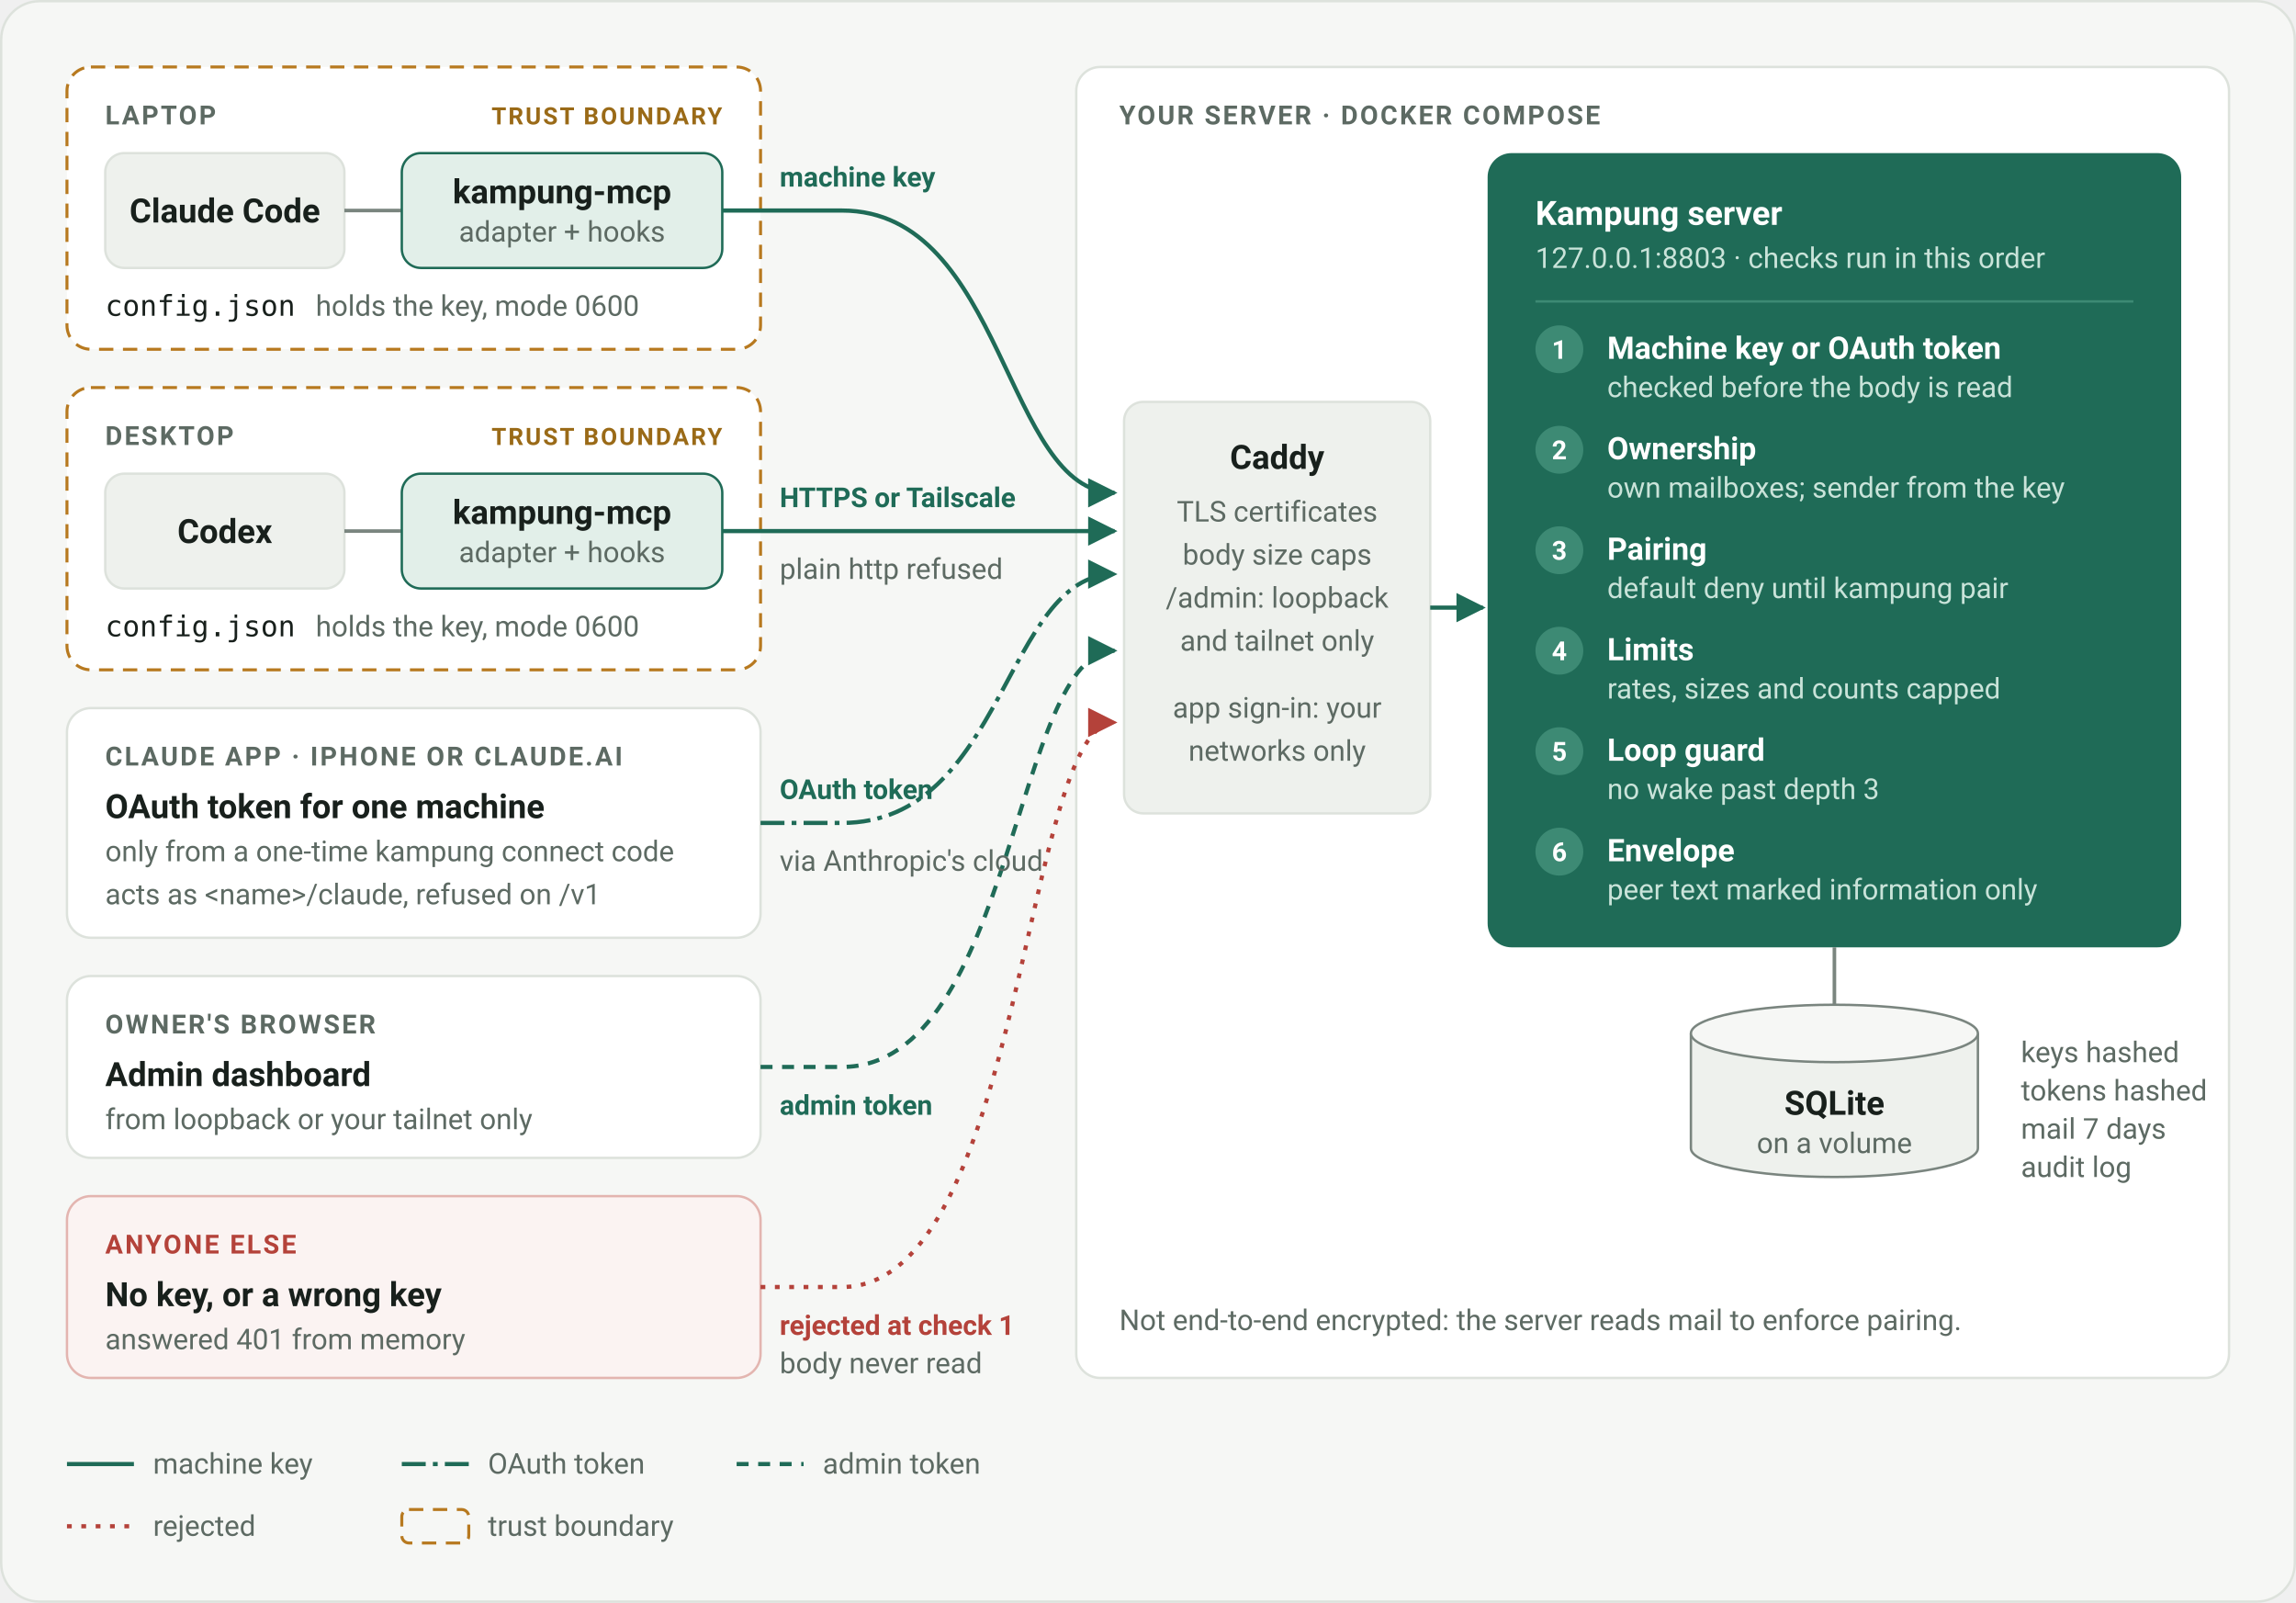
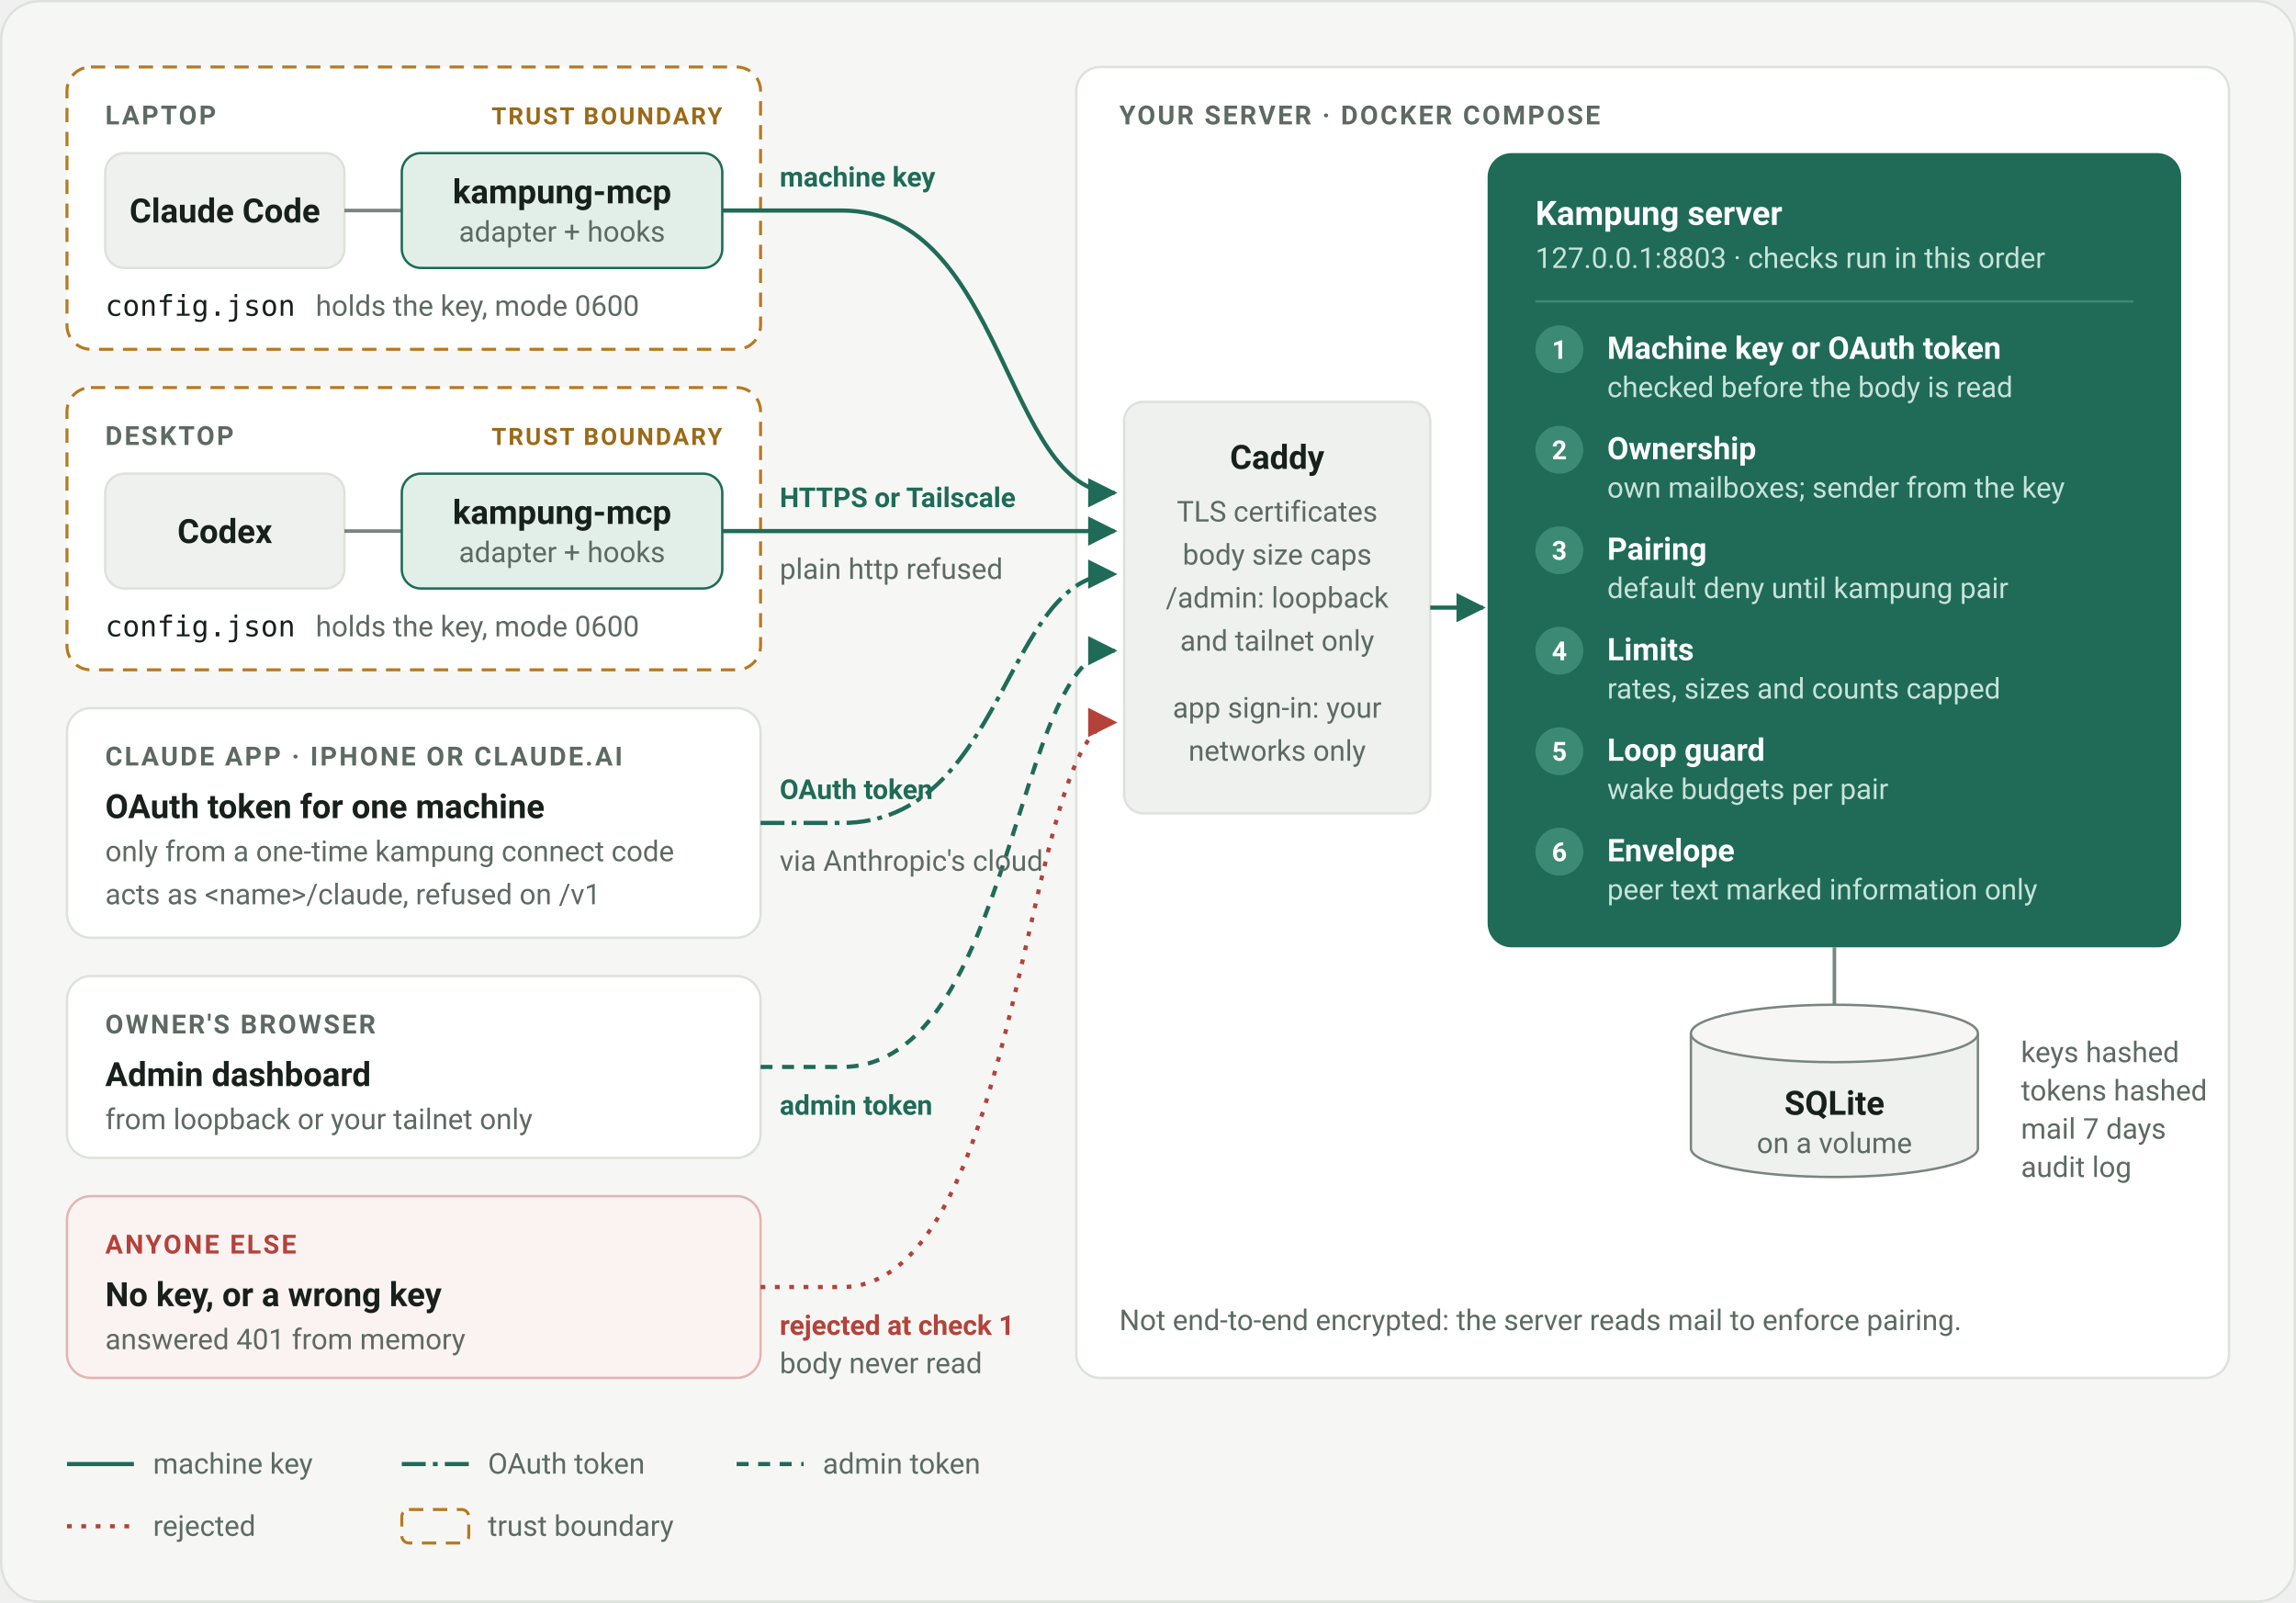
<svg xmlns="http://www.w3.org/2000/svg" width="960" height="670" viewBox="0 0 960 670" role="img" aria-labelledby="t d">
  <defs>
    <marker id="arrow" viewBox="0 0 10 10" refX="9" refY="5" markerWidth="7" markerHeight="7" orient="auto-start-reverse">
      <path d="M0,0 L10,5 L0,10 z" fill="#1f6b57" />
    </marker>
    <marker id="stop" viewBox="0 0 10 10" refX="9" refY="5" markerWidth="7" markerHeight="7" orient="auto-start-reverse">
      <path d="M0,0 L10,5 L0,10 z" fill="#b4423a" />
    </marker>
    <style>
      text { font-family: -apple-system, BlinkMacSystemFont, "Segoe UI", Roboto, "Helvetica Neue", Arial, sans-serif; fill: #18201c; }
      .eyebrow { font-size: 11px; font-weight: 600; letter-spacing: 0.08em; fill: #5d6a63; }
      .boundary { font-size: 10px; font-weight: 600; letter-spacing: 0.08em; fill: #9a6a17; }
      .title { font-size: 14px; font-weight: 600; }
      .row { font-size: 13px; font-weight: 600; }
      .sub { font-size: 12px; fill: #5d6a63; }
      .mono { font-family: ui-monospace, "SF Mono", Menlo, Consolas, monospace; font-size: 12px; }
      .on-dark { fill: #ffffff; }
      .on-dark-sub { fill: #c9e3d9; }
      .num { font-size: 11px; font-weight: 700; fill: #ffffff; }
      .edge { font-size: 11.5px; font-weight: 600; fill: #1f6b57; }
      .danger { fill: #b4423a; }
    </style>
  </defs>
  <rect x="0.5" y="0.5" width="959" height="669" rx="16" fill="#f6f7f5" stroke="#dde2dc" />
  <g>
    <rect x="28" y="28" width="290" height="118" rx="10" fill="#ffffff" stroke="#b7791f" stroke-width="1.25" stroke-dasharray="6 4" />
    <text x="44" y="52" class="eyebrow">LAPTOP</text>
    <text x="302" y="52" text-anchor="end" class="boundary">TRUST BOUNDARY</text>
    <rect x="44" y="64" width="100" height="48" rx="8" fill="#eef1ed" stroke="#dde2dc" />
    <text x="94" y="93" text-anchor="middle" class="title">Claude Code</text>
    <line x1="144" y1="88" x2="168" y2="88" stroke="#7a857f" stroke-width="1.5" />
    <rect x="168" y="64" width="134" height="48" rx="8" fill="#e2efe9" stroke="#1f6b57" />
    <text x="235" y="85" text-anchor="middle" class="title">kampung-mcp</text>
    <text x="235" y="101" text-anchor="middle" class="sub">adapter + hooks</text>
    <text x="44" y="132" class="mono">config.json</text>
    <text x="132" y="132" class="sub">holds the key, mode 0600</text>
  </g>
  <g>
    <rect x="28" y="162" width="290" height="118" rx="10" fill="#ffffff" stroke="#b7791f" stroke-width="1.25" stroke-dasharray="6 4" />
    <text x="44" y="186" class="eyebrow">DESKTOP</text>
    <text x="302" y="186" text-anchor="end" class="boundary">TRUST BOUNDARY</text>
    <rect x="44" y="198" width="100" height="48" rx="8" fill="#eef1ed" stroke="#dde2dc" />
    <text x="94" y="227" text-anchor="middle" class="title">Codex</text>
    <line x1="144" y1="222" x2="168" y2="222" stroke="#7a857f" stroke-width="1.5" />
    <rect x="168" y="198" width="134" height="48" rx="8" fill="#e2efe9" stroke="#1f6b57" />
    <text x="235" y="219" text-anchor="middle" class="title">kampung-mcp</text>
    <text x="235" y="235" text-anchor="middle" class="sub">adapter + hooks</text>
    <text x="44" y="266" class="mono">config.json</text>
    <text x="132" y="266" class="sub">holds the key, mode 0600</text>
  </g>
  <g>
    <rect x="28" y="296" width="290" height="96" rx="10" fill="#ffffff" stroke="#dde2dc" />
    <text x="44" y="320" class="eyebrow">CLAUDE APP · IPHONE OR CLAUDE.AI</text>
    <text x="44" y="342" class="title">OAuth token for one machine</text>
    <text x="44" y="360" class="sub">only from a one-time kampung connect code</text>
    <text x="44" y="378" class="sub">acts as &lt;name&gt;/claude, refused on /v1</text>
  </g>
  <g>
    <rect x="28" y="408" width="290" height="76" rx="10" fill="#ffffff" stroke="#dde2dc" />
    <text x="44" y="432" class="eyebrow">OWNER'S BROWSER</text>
    <text x="44" y="454" class="title">Admin dashboard</text>
    <text x="44" y="472" class="sub">from loopback or your tailnet only</text>
  </g>
  <g>
    <rect x="28" y="500" width="290" height="76" rx="10" fill="#fbf3f2" stroke="#e3b5b0" />
    <text x="44" y="524" class="eyebrow danger">ANYONE ELSE</text>
    <text x="44" y="546" class="title">No key, or a wrong key</text>
    <text x="44" y="564" class="sub">answered 401 from memory</text>
  </g>
  <rect x="450" y="28" width="482" height="548" rx="10" fill="#ffffff" stroke="#dde2dc" />
  <text x="468" y="52" class="eyebrow">YOUR SERVER · DOCKER COMPOSE</text>
  <path d="M302,88 H352 C420,88 420,206 466,206" fill="none" stroke="#1f6b57" stroke-width="1.75" marker-end="url(#arrow)" />
  <path d="M302,222 H466" fill="none" stroke="#1f6b57" stroke-width="1.75" marker-end="url(#arrow)" />
  <path d="M318,344 H352 C420,344 420,240 466,240" fill="none" stroke="#1f6b57" stroke-width="1.75" stroke-dasharray="10 3 2 3" marker-end="url(#arrow)" />
  <path d="M318,446 H352 C424,446 424,272 466,272" fill="none" stroke="#1f6b57" stroke-width="1.75" stroke-dasharray="5 4" marker-end="url(#arrow)" />
  <path d="M318,538 H352 C428,538 428,302 466,302" fill="none" stroke="#b4423a" stroke-width="1.75" stroke-dasharray="2 4" marker-end="url(#stop)" />
  <text x="326" y="78" class="edge">machine key</text>
  <text x="326" y="212" class="edge">HTTPS or Tailscale</text>
  <text x="326" y="242" class="sub">plain http refused</text>
  <text x="326" y="334" class="edge">OAuth token</text>
  <text x="326" y="364" class="sub">via Anthropic's cloud</text>
  <text x="326" y="466" class="edge">admin token</text>
  <text x="326" y="558" class="edge danger">rejected at check 1</text>
  <text x="326" y="574" class="sub">body never read</text>
  <rect x="470" y="168" width="128" height="172" rx="8" fill="#eef1ed" stroke="#dde2dc" />
  <text x="534" y="196" text-anchor="middle" class="title">Caddy</text>
  <text x="534" y="218" text-anchor="middle" class="sub">TLS certificates</text>
  <text x="534" y="236" text-anchor="middle" class="sub">body size caps</text>
  <text x="534" y="254" text-anchor="middle" class="sub">/admin: loopback</text>
  <text x="534" y="272" text-anchor="middle" class="sub">and tailnet only</text>
  <text x="534" y="300" text-anchor="middle" class="sub">app sign-in: your</text>
  <text x="534" y="318" text-anchor="middle" class="sub">networks only</text>
  <line x1="598" y1="254" x2="620" y2="254" stroke="#1f6b57" stroke-width="1.75" marker-end="url(#arrow)" />
  <rect x="622" y="64" width="290" height="332" rx="10" fill="#1f6b57" />
  <text x="642" y="94" class="title on-dark">Kampung server</text>
  <text x="642" y="112" class="sub on-dark-sub">127.0.0.1:8803 · checks run in this order</text>
  <line x1="642" y1="126" x2="892" y2="126" stroke="#3d8a74" />
  <g>
    <circle cx="652" cy="146" r="10" fill="#3d8a74" />
    <text x="652" y="150" text-anchor="middle" class="num">1</text>
    <text x="672" y="150" class="row on-dark">Machine key or OAuth token</text>
    <text x="672" y="166" class="sub on-dark-sub">checked before the body is read</text>
  </g>
  <g>
    <circle cx="652" cy="188" r="10" fill="#3d8a74" />
    <text x="652" y="192" text-anchor="middle" class="num">2</text>
    <text x="672" y="192" class="row on-dark">Ownership</text>
    <text x="672" y="208" class="sub on-dark-sub">own mailboxes; sender from the key</text>
  </g>
  <g>
    <circle cx="652" cy="230" r="10" fill="#3d8a74" />
    <text x="652" y="234" text-anchor="middle" class="num">3</text>
    <text x="672" y="234" class="row on-dark">Pairing</text>
    <text x="672" y="250" class="sub on-dark-sub">default deny until kampung pair</text>
  </g>
  <g>
    <circle cx="652" cy="272" r="10" fill="#3d8a74" />
    <text x="652" y="276" text-anchor="middle" class="num">4</text>
    <text x="672" y="276" class="row on-dark">Limits</text>
    <text x="672" y="292" class="sub on-dark-sub">rates, sizes and counts capped</text>
  </g>
  <g>
    <circle cx="652" cy="314" r="10" fill="#3d8a74" />
    <text x="652" y="318" text-anchor="middle" class="num">5</text>
    <text x="672" y="318" class="row on-dark">Loop guard</text>
-     <text x="672" y="334" class="sub on-dark-sub">no wake past depth 3</text>
+     <text x="672" y="334" class="sub on-dark-sub">wake budgets per pair</text>
  </g>
  <g>
    <circle cx="652" cy="356" r="10" fill="#3d8a74" />
    <text x="652" y="360" text-anchor="middle" class="num">6</text>
    <text x="672" y="360" class="row on-dark">Envelope</text>
    <text x="672" y="376" class="sub on-dark-sub">peer text marked information only</text>
  </g>
  <line x1="767" y1="396" x2="767" y2="420" stroke="#7a857f" stroke-width="1.5" />
  <g>
    <path d="M707,432 v48 a60,12 0 0 0 120,0 v-48" fill="#eef1ed" stroke="#7a857f" />
    <ellipse cx="767" cy="432" rx="60" ry="12" fill="#f6f7f5" stroke="#7a857f" />
    <text x="767" y="466" text-anchor="middle" class="title">SQLite</text>
    <text x="767" y="482" text-anchor="middle" class="sub">on a volume</text>
  </g>
  <text x="845" y="444" class="sub">keys hashed</text>
  <text x="845" y="460" class="sub">tokens hashed</text>
  <text x="845" y="476" class="sub">mail 7 days</text>
  <text x="845" y="492" class="sub">audit log</text>
  <text x="468" y="556" class="sub">Not end-to-end encrypted: the server reads mail to enforce pairing.</text>
  <g>
    <line x1="28" y1="612" x2="56" y2="612" stroke="#1f6b57" stroke-width="1.75" />
    <text x="64" y="616" class="sub">machine key</text>
    <line x1="168" y1="612" x2="196" y2="612" stroke="#1f6b57" stroke-width="1.75" stroke-dasharray="10 3 2 3" />
    <text x="204" y="616" class="sub">OAuth token</text>
    <line x1="308" y1="612" x2="336" y2="612" stroke="#1f6b57" stroke-width="1.75" stroke-dasharray="5 4" />
    <text x="344" y="616" class="sub">admin token</text>
    <line x1="28" y1="638" x2="56" y2="638" stroke="#b4423a" stroke-width="1.75" stroke-dasharray="2 4" />
    <text x="64" y="642" class="sub">rejected</text>
    <rect x="168" y="631" width="28" height="14" rx="3" fill="none" stroke="#b7791f" stroke-width="1.25" stroke-dasharray="6 4" />
    <text x="204" y="642" class="sub">trust boundary</text>
  </g>
</svg>
